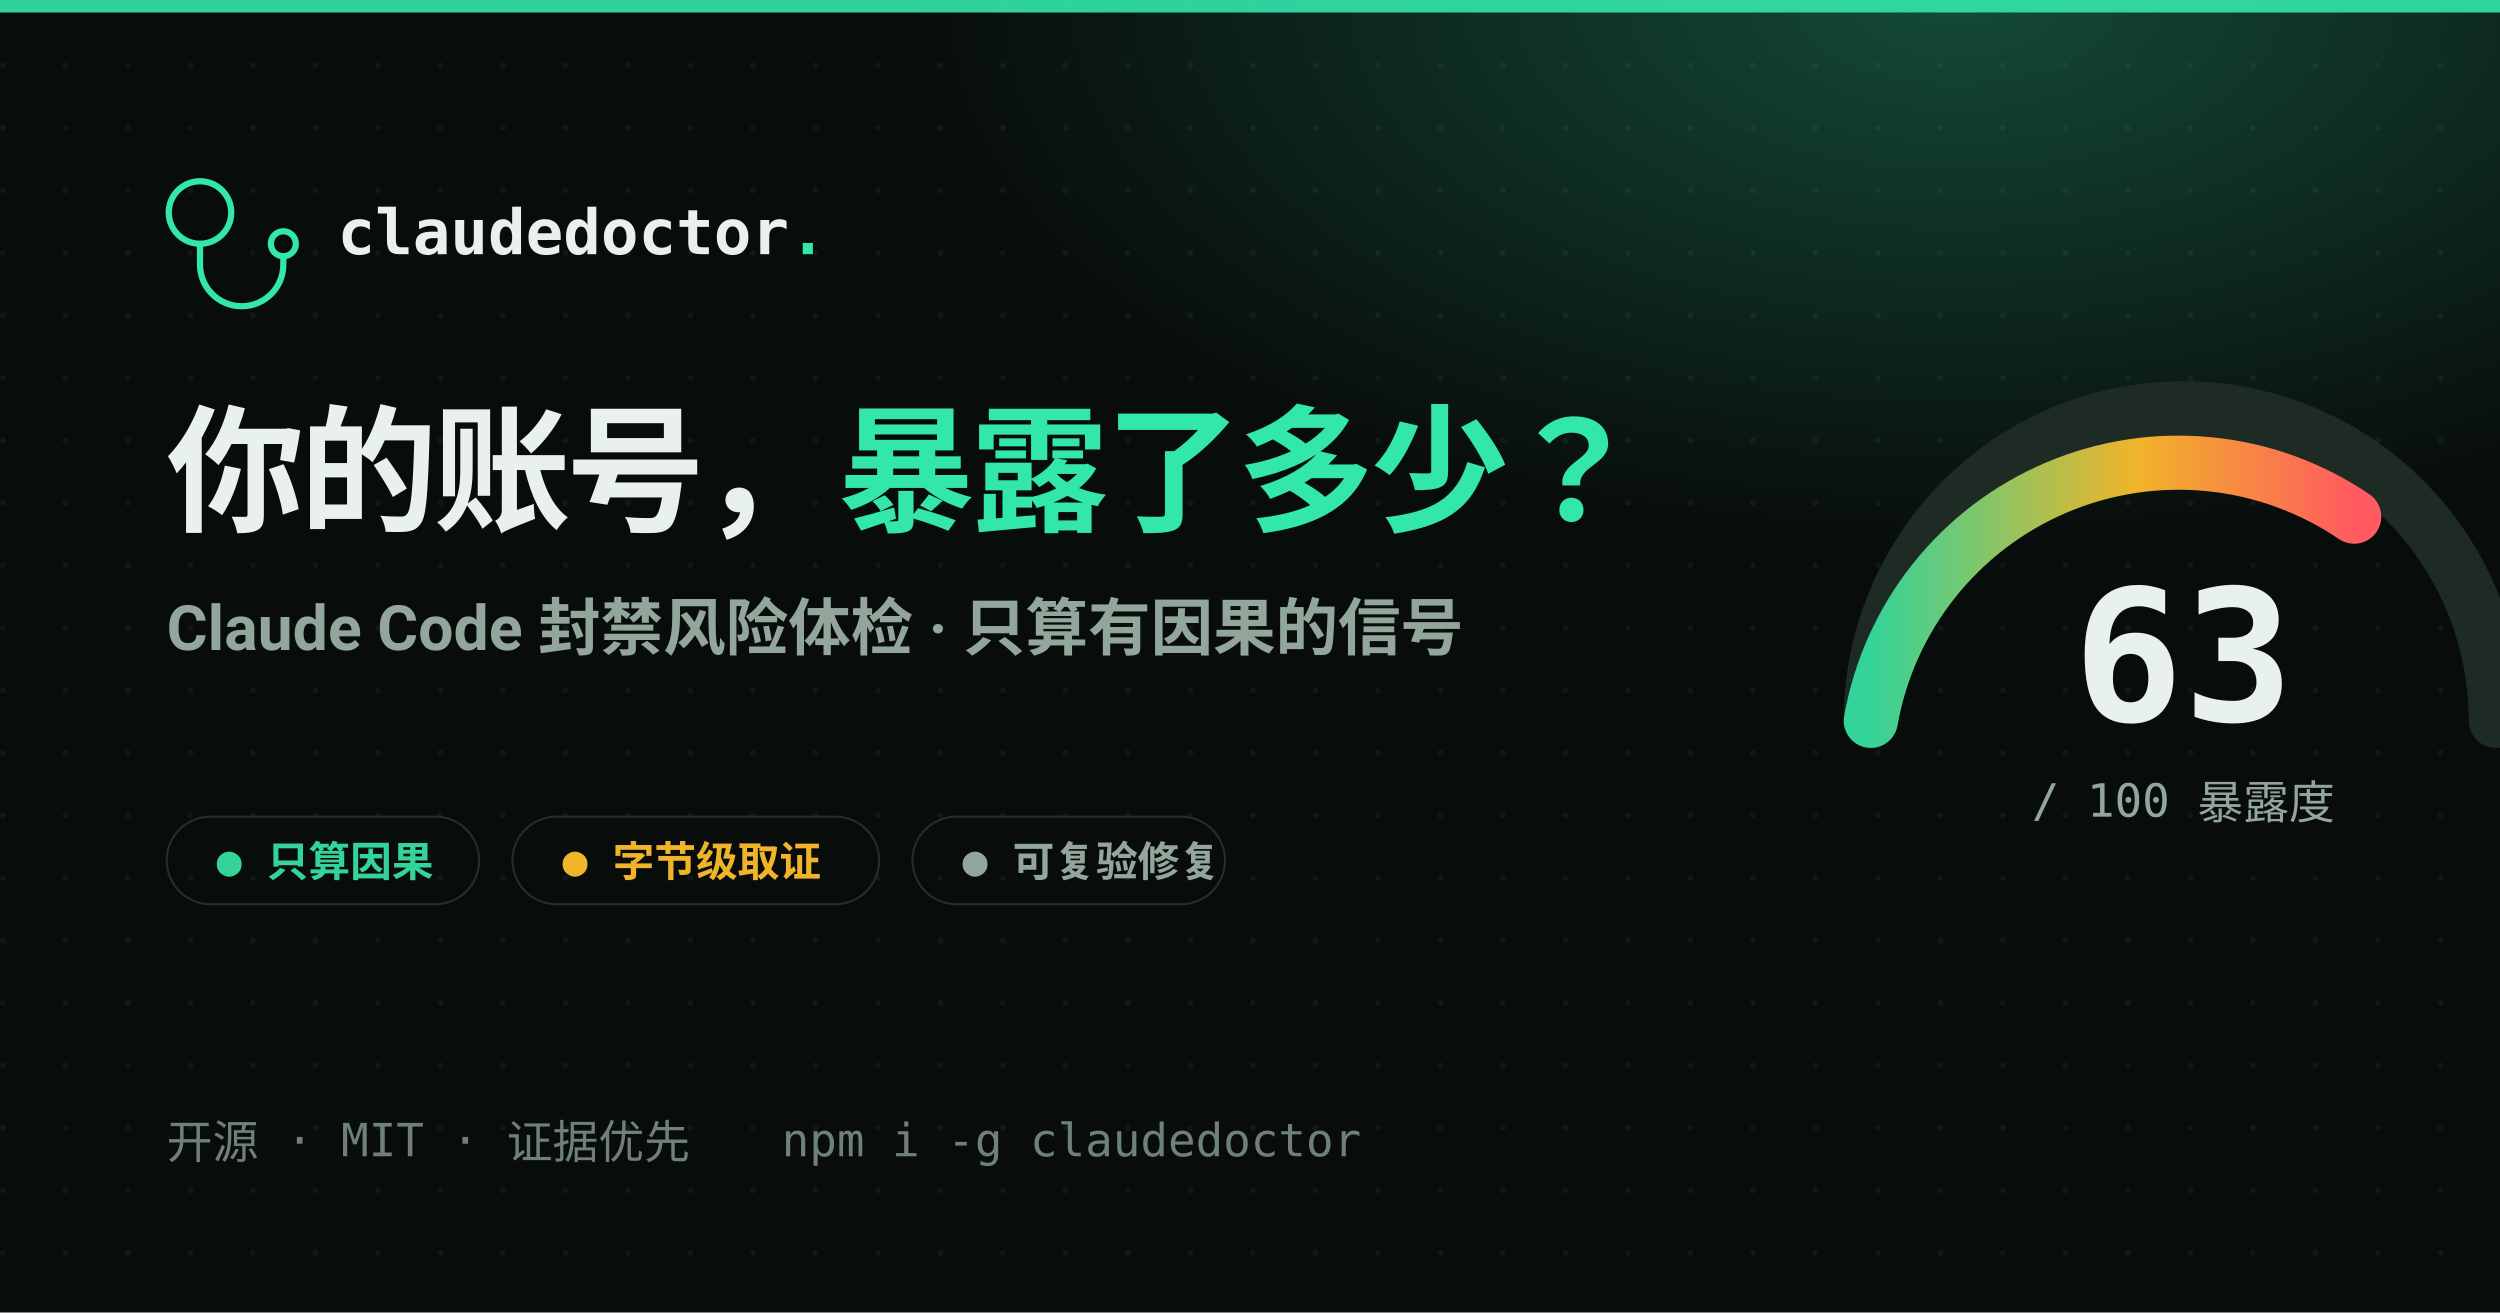
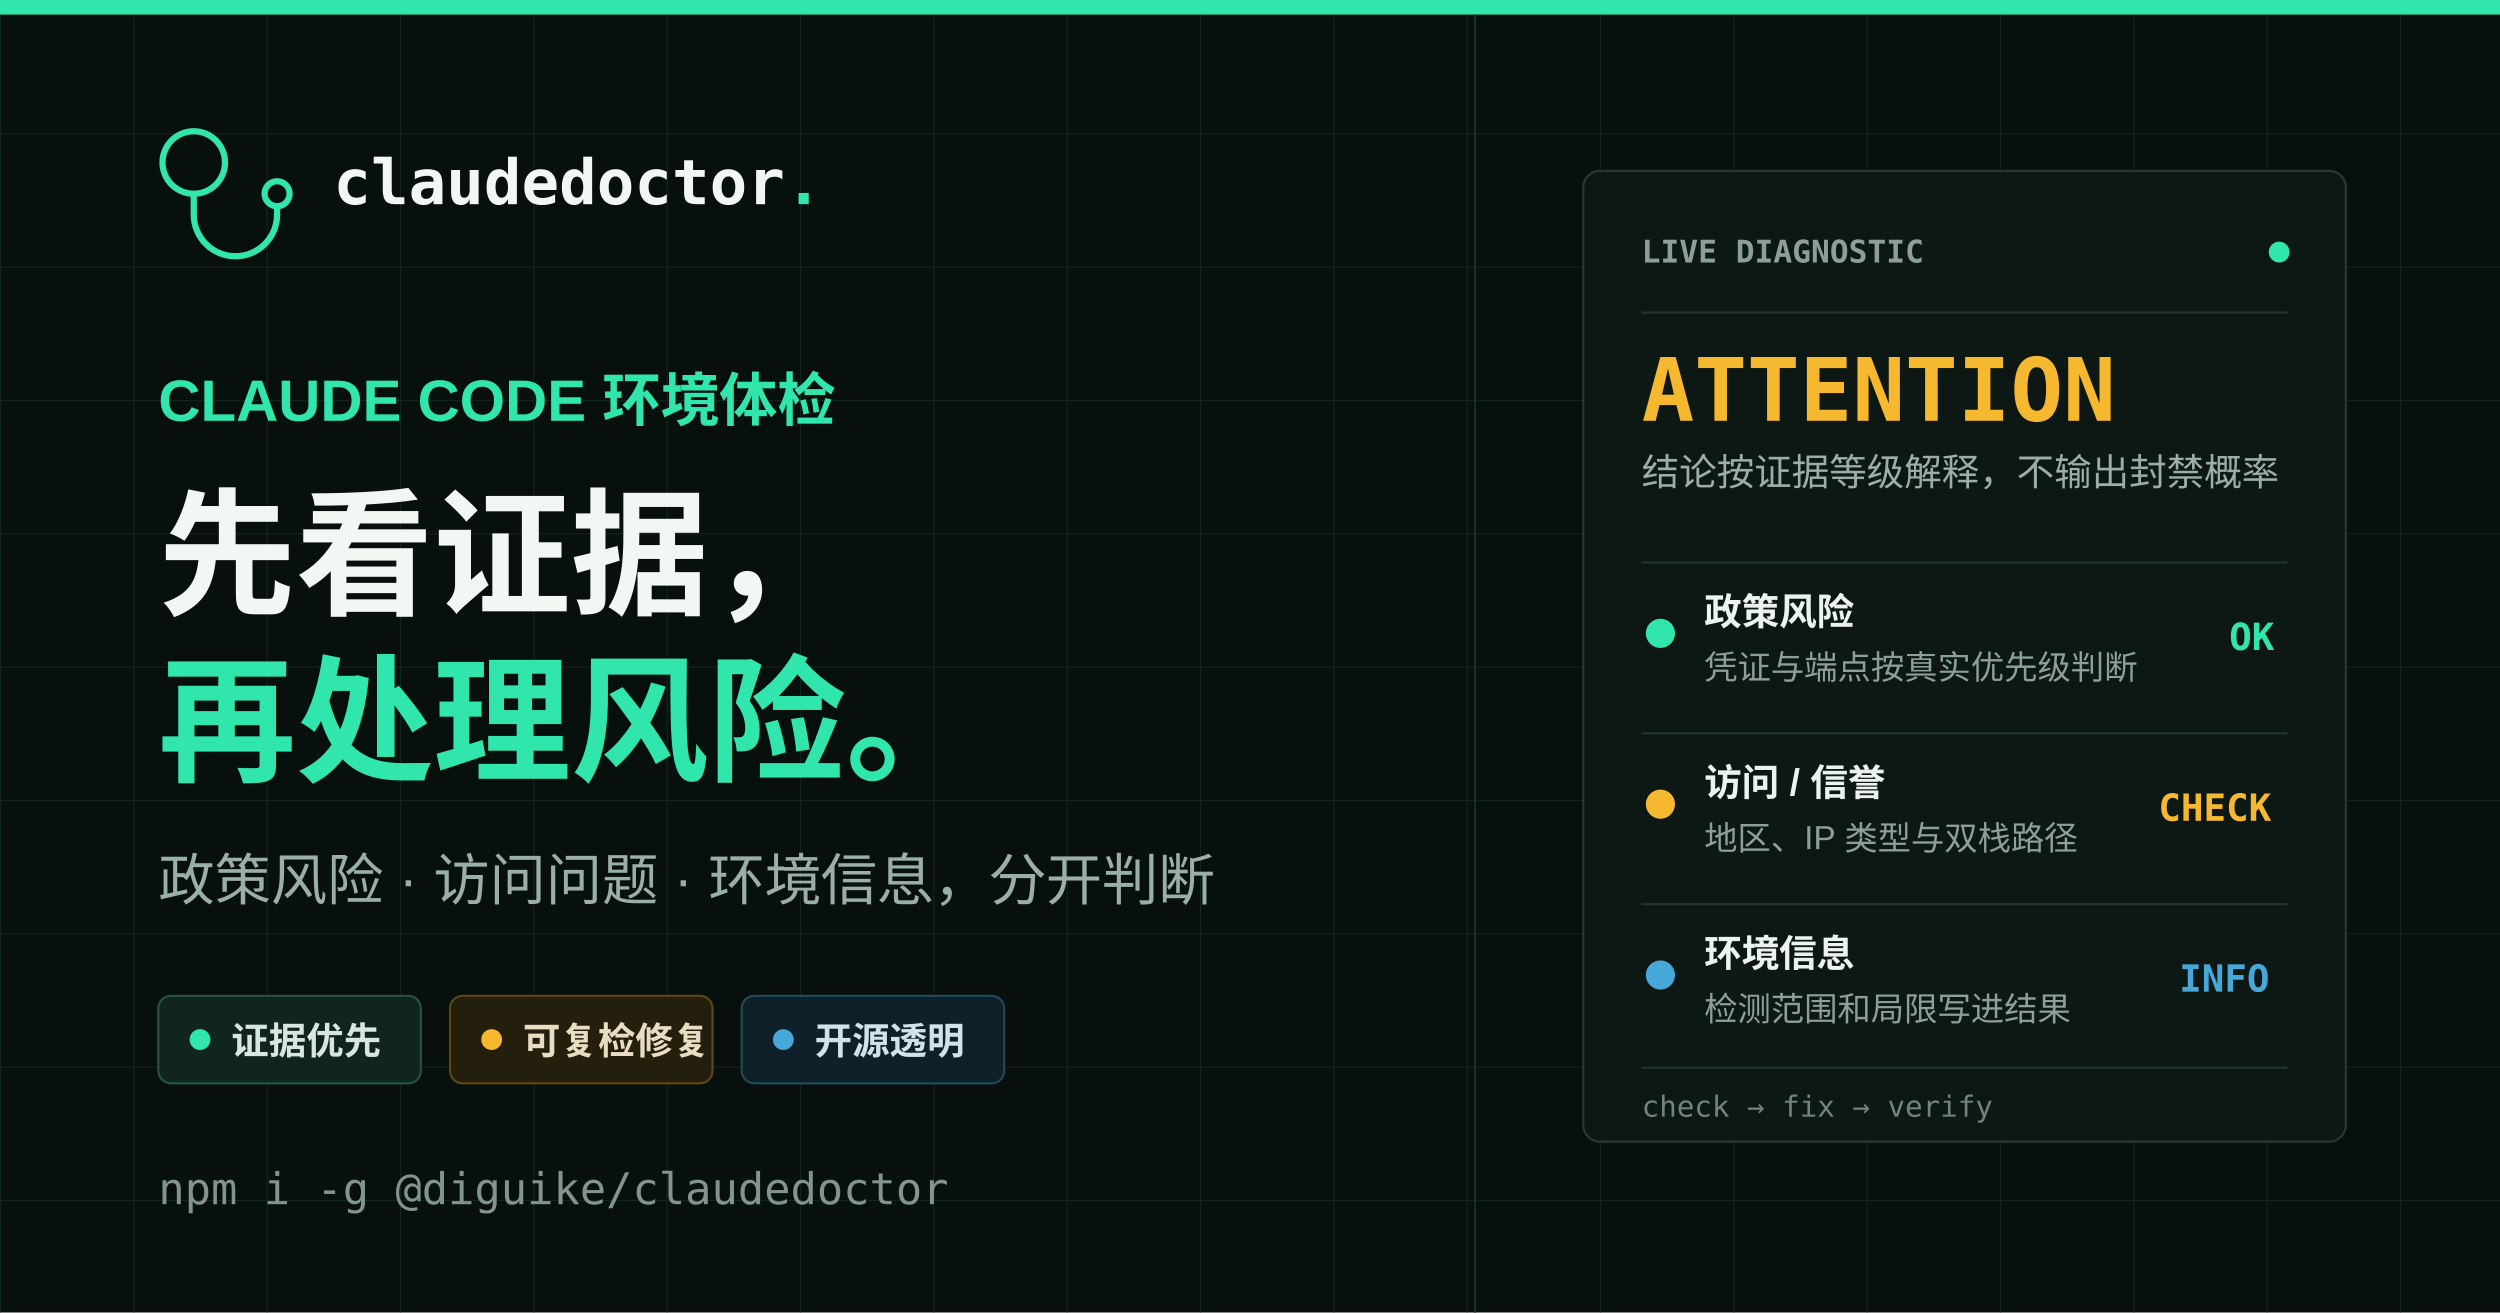
- <svg xmlns="http://www.w3.org/2000/svg" width="1200" height="630" viewBox="0 0 1200 630" font-family="-apple-system, Segoe UI, Roboto, PingFang SC, sans-serif">
+ <svg xmlns="http://www.w3.org/2000/svg" width="1200" height="630" viewBox="0 0 1200 630">
  <defs>
-     <radialGradient id="glow" cx="78%" cy="0%" r="70%">
-       <stop offset="0%" stop-color="#33E6AC" stop-opacity="0.28" />
-       <stop offset="60%" stop-color="#33E6AC" stop-opacity="0" />
-     </radialGradient>
-     <linearGradient id="arc" x1="0" y1="0" x2="1" y2="0">
-       <stop offset="0%" stop-color="#34D399" />
-       <stop offset="55%" stop-color="#F0B429" />
-       <stop offset="100%" stop-color="#FF5B60" />
-     </linearGradient>
-     <pattern id="dots" width="30" height="30" patternUnits="userSpaceOnUse">
-       <circle cx="1.4" cy="1.4" r="1.4" fill="#E9F1EC" fill-opacity="0.05" />
+     <pattern id="grid" width="64" height="64" patternUnits="userSpaceOnUse">
+       <path d="M64 0H0V64" fill="none" stroke="#173128" stroke-width="1" />
    </pattern>
  </defs>
-   <rect width="1200" height="630" fill="#080C0A" />
-   <rect width="1200" height="630" fill="url(#dots)" />
-   <rect width="1200" height="630" fill="url(#glow)" />
-   <rect x="0" y="0" width="1200" height="6" fill="#33E6AC" opacity="0.9" />
-   <g transform="translate(80,92)">
-     <circle cx="16" cy="10" r="15" fill="none" stroke="#33E6AC" stroke-width="3" />
-     <path d="M16 25 v10 a20 20 0 0 0 40 0 v-8" fill="none" stroke="#33E6AC" stroke-width="3" />
-     <circle cx="56" cy="25" r="6" fill="#080C0A" stroke="#33E6AC" stroke-width="3" />
-     <text x="82" y="30" font-family="ui-monospace, SF Mono, Menlo, monospace" font-size="30" font-weight="700" fill="#E9F1EC">claudedoctor<tspan fill="#33E6AC">.</tspan>
+   <rect width="1200" height="630" fill="#07100C" />
+   <rect width="1200" height="630" fill="url(#grid)" opacity="0.62" />
+   <rect width="1200" height="7" fill="#31E6AC" />
+   <path d="M708 7V630" stroke="#173128" stroke-width="1" />
+   <g transform="translate(76 66)">
+     <circle cx="17" cy="12" r="15" fill="none" stroke="#31E6AC" stroke-width="3" />
+     <path d="M17 27v10a20 20 0 0 0 40 0v-8" fill="none" stroke="#31E6AC" stroke-width="3" />
+     <circle cx="57" cy="27" r="6" fill="#07100C" stroke="#31E6AC" stroke-width="3" />
+     <text x="84" y="32" font-family="ui-monospace, SFMono-Regular, Menlo, monospace" font-size="30" font-weight="700" fill="#F2F7F4">claudedoctor<tspan fill="#31E6AC">.</tspan>
    </text>
  </g>
-   <text x="80" y="250" font-size="66" font-weight="800" letter-spacing="-2" fill="#E9F1EC">你的账号，<tspan fill="#33E6AC">暴露了多少？</tspan>
-   </text>
-   <text x="80" y="312" font-size="30" font-weight="600" fill="#93A69C">Claude Code 封禁风险体检 · 只算有因果的信号</text>
-   <g font-family="ui-monospace, SF Mono, Menlo, monospace" font-size="20" font-weight="600">
-     <g transform="translate(80,392)">
-       <rect x="0" y="0" width="150" height="42" rx="21" fill="none" stroke="#23302A" />
-       <text x="24" y="28" fill="#34D399">● 只算因果</text>
+   <text x="76" y="202" font-family="Arial, PingFang SC, Microsoft YaHei, sans-serif" font-size="28" font-weight="700" fill="#31E6AC">CLAUDE CODE 环境体检</text>
+   <text x="76" y="290" font-family="Arial, PingFang SC, Microsoft YaHei, sans-serif" font-size="66" font-weight="800" fill="#F2F7F4">先看证据，</text>
+   <text x="76" y="370" font-family="Arial, PingFang SC, Microsoft YaHei, sans-serif" font-size="66" font-weight="800" fill="#31E6AC">再处理风险。</text>
+   <text x="76" y="432" font-family="Arial, PingFang SC, Microsoft YaHei, sans-serif" font-size="27" fill="#9AAFA5">政策风险 · 访问问题 · 环境信息，分开判断</text>
+   <g font-family="Arial, PingFang SC, Microsoft YaHei, sans-serif" font-size="18" font-weight="700">
+     <rect x="76" y="478" width="126" height="42" rx="6" fill="#10251D" stroke="#285342" />
+     <circle cx="96" cy="499" r="5" fill="#31E6AC" />
+     <text x="111" y="506" fill="#D8E6DF">证据优先</text>
+     <rect x="216" y="478" width="126" height="42" rx="6" fill="#241E0D" stroke="#5E4912" />
+     <circle cx="236" cy="499" r="5" fill="#F5B82E" />
+     <text x="251" y="506" fill="#E8DDC2">可复检修复</text>
+     <rect x="356" y="478" width="126" height="42" rx="6" fill="#0E2028" stroke="#23495A" />
+     <circle cx="376" cy="499" r="5" fill="#45A8D8" />
+     <text x="391" y="506" fill="#D1E3EA">开源透明</text>
+   </g>
+   <text x="76" y="578" font-family="ui-monospace, SFMono-Regular, Menlo, monospace" font-size="21" fill="#82958C">npm i -g @diguike/claudedoctor</text>
+   <g transform="translate(760 82)">
+     <rect width="366" height="466" rx="8" fill="#0D1713" stroke="#2A3A33" />
+     <text x="28" y="44" font-family="ui-monospace, SFMono-Regular, Menlo, monospace" font-size="15" font-weight="700" fill="#8CA097">LIVE DIAGNOSTIC</text>
+     <circle cx="334" cy="39" r="5" fill="#31E6AC" />
+     <path d="M28 68H338" stroke="#24352E" />
+     <text x="28" y="120" font-family="ui-monospace, SFMono-Regular, Menlo, monospace" font-size="42" font-weight="800" fill="#F5B82E">ATTENTION</text>
+     <text x="28" y="151" font-family="Arial, PingFang SC, Microsoft YaHei, sans-serif" font-size="18" fill="#9AAFA5">结论按证据等级解释，不输出封禁概率</text>
+     <g font-family="Arial, PingFang SC, Microsoft YaHei, sans-serif">
+       <path d="M28 188H338" stroke="#24352E" />
+       <circle cx="37" cy="222" r="7" fill="#31E6AC" />
+       <text x="58" y="218" font-size="18" font-weight="700" fill="#ECF3EF">政策风险</text>
+       <text x="58" y="244" font-size="16" fill="#8CA097">凭证与端点按真实优先级判断</text>
+       <text x="310" y="230" font-family="ui-monospace, SFMono-Regular, Menlo, monospace" font-size="18" font-weight="700" fill="#31E6AC">OK</text>
+       <path d="M28 270H338" stroke="#24352E" />
+       <circle cx="37" cy="304" r="7" fill="#F5B82E" />
+       <text x="58" y="300" font-size="18" font-weight="700" fill="#ECF3EF">访问 / 信誉</text>
+       <text x="58" y="326" font-size="16" fill="#8CA097">地区、IP 类型与双栈路径</text>
+       <text x="276" y="312" font-family="ui-monospace, SFMono-Regular, Menlo, monospace" font-size="18" font-weight="700" fill="#F5B82E">CHECK</text>
+       <path d="M28 352H338" stroke="#24352E" />
+       <circle cx="37" cy="386" r="7" fill="#45A8D8" />
+       <text x="58" y="382" font-size="18" font-weight="700" fill="#ECF3EF">环境信息</text>
+       <text x="58" y="408" font-size="16" fill="#8CA097">检测范围和局限写进结果</text>
+       <text x="286" y="394" font-family="ui-monospace, SFMono-Regular, Menlo, monospace" font-size="18" font-weight="700" fill="#45A8D8">INFO</text>
    </g>
-     <g transform="translate(246,392)">
-       <rect x="0" y="0" width="176" height="42" rx="21" fill="none" stroke="#23302A" />
-       <text x="24" y="28" fill="#F0B429">● 字节级取证</text>
-     </g>
-     <g transform="translate(438,392)">
-       <rect x="0" y="0" width="150" height="42" rx="21" fill="none" stroke="#23302A" />
-       <text x="24" y="28" fill="#93A69C">● 可复验修复</text>
-     </g>
-   </g>
-   <text x="80" y="556" font-family="ui-monospace, SF Mono, Menlo, monospace" font-size="22" fill="#6E8078">开源 · MIT · 证据优先　　npm i -g claudedoctor</text>
-   <g transform="translate(898,196)">
-     <path d="M0,150 A150,150 0 0 1 300,150" fill="none" stroke="#1E2A24" stroke-width="26" stroke-linecap="round" />
-     <path d="M0,150 A150,150 0 0 1 232,52" fill="none" stroke="url(#arc)" stroke-width="26" stroke-linecap="round" />
-     <text x="150" y="150" font-family="ui-monospace, SF Mono, Menlo, monospace" font-size="88" font-weight="700" fill="#E9F1EC" text-anchor="middle">63</text>
-     <text x="150" y="196" font-family="ui-monospace, SF Mono, Menlo, monospace" font-size="22" fill="#93A69C" text-anchor="middle">/ 100 暴露度</text>
+     <rect x="28" y="430" width="310" height="1" fill="#24352E" />
+     <text x="28" y="454" font-family="ui-monospace, SFMono-Regular, Menlo, monospace" font-size="14" fill="#71847B">check → fix → verify</text>
  </g>
</svg>
